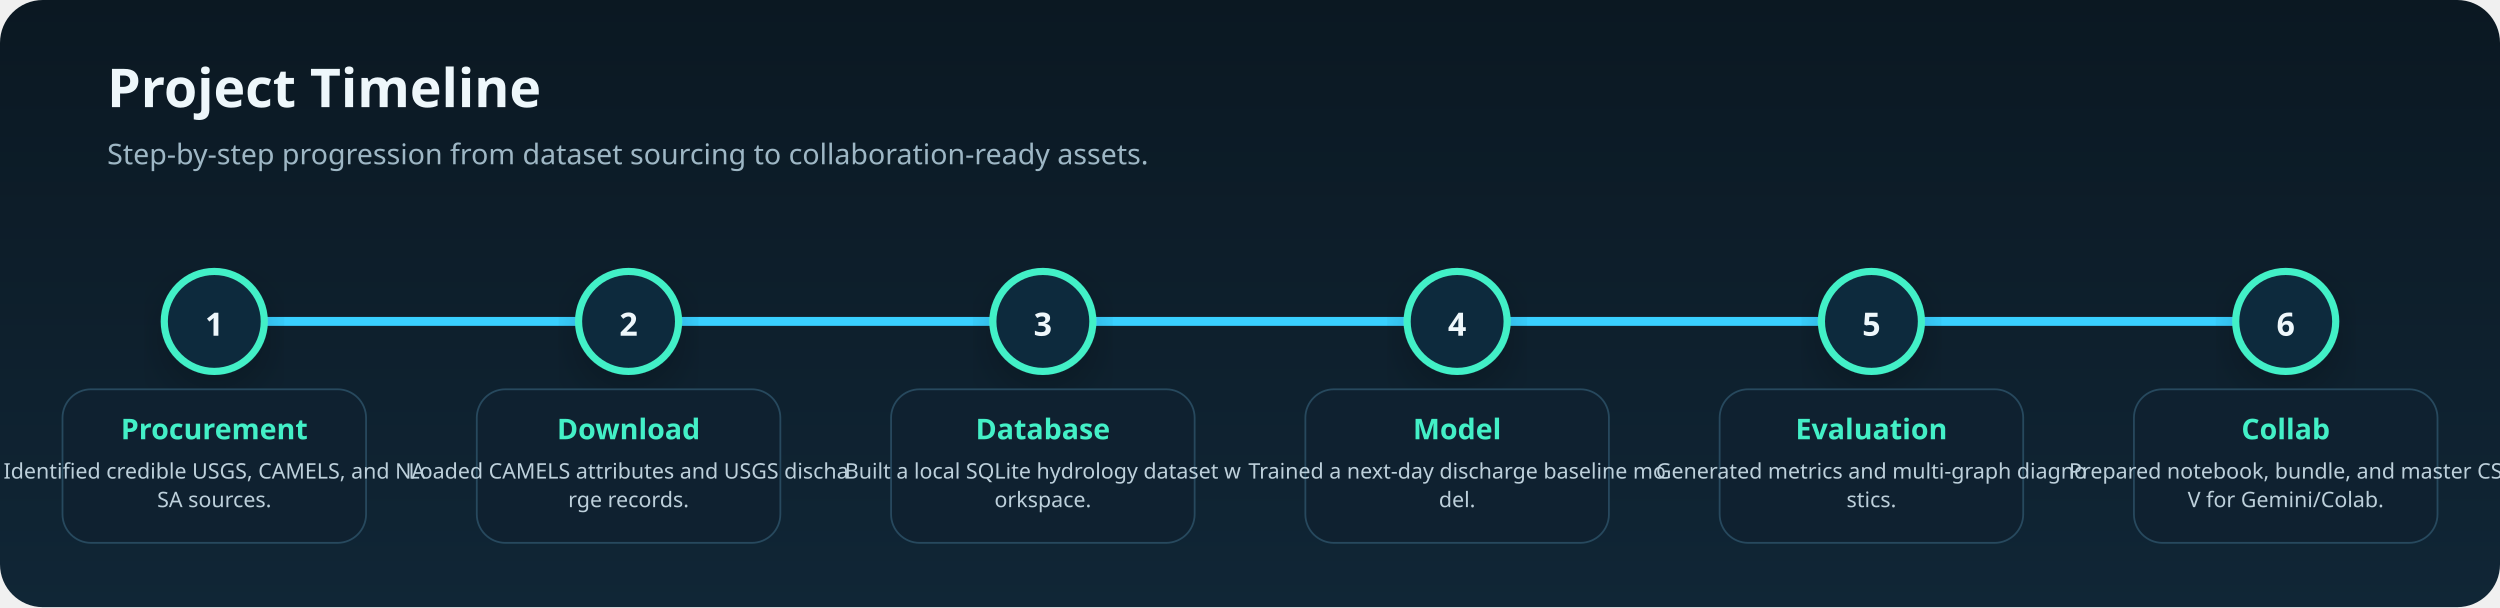
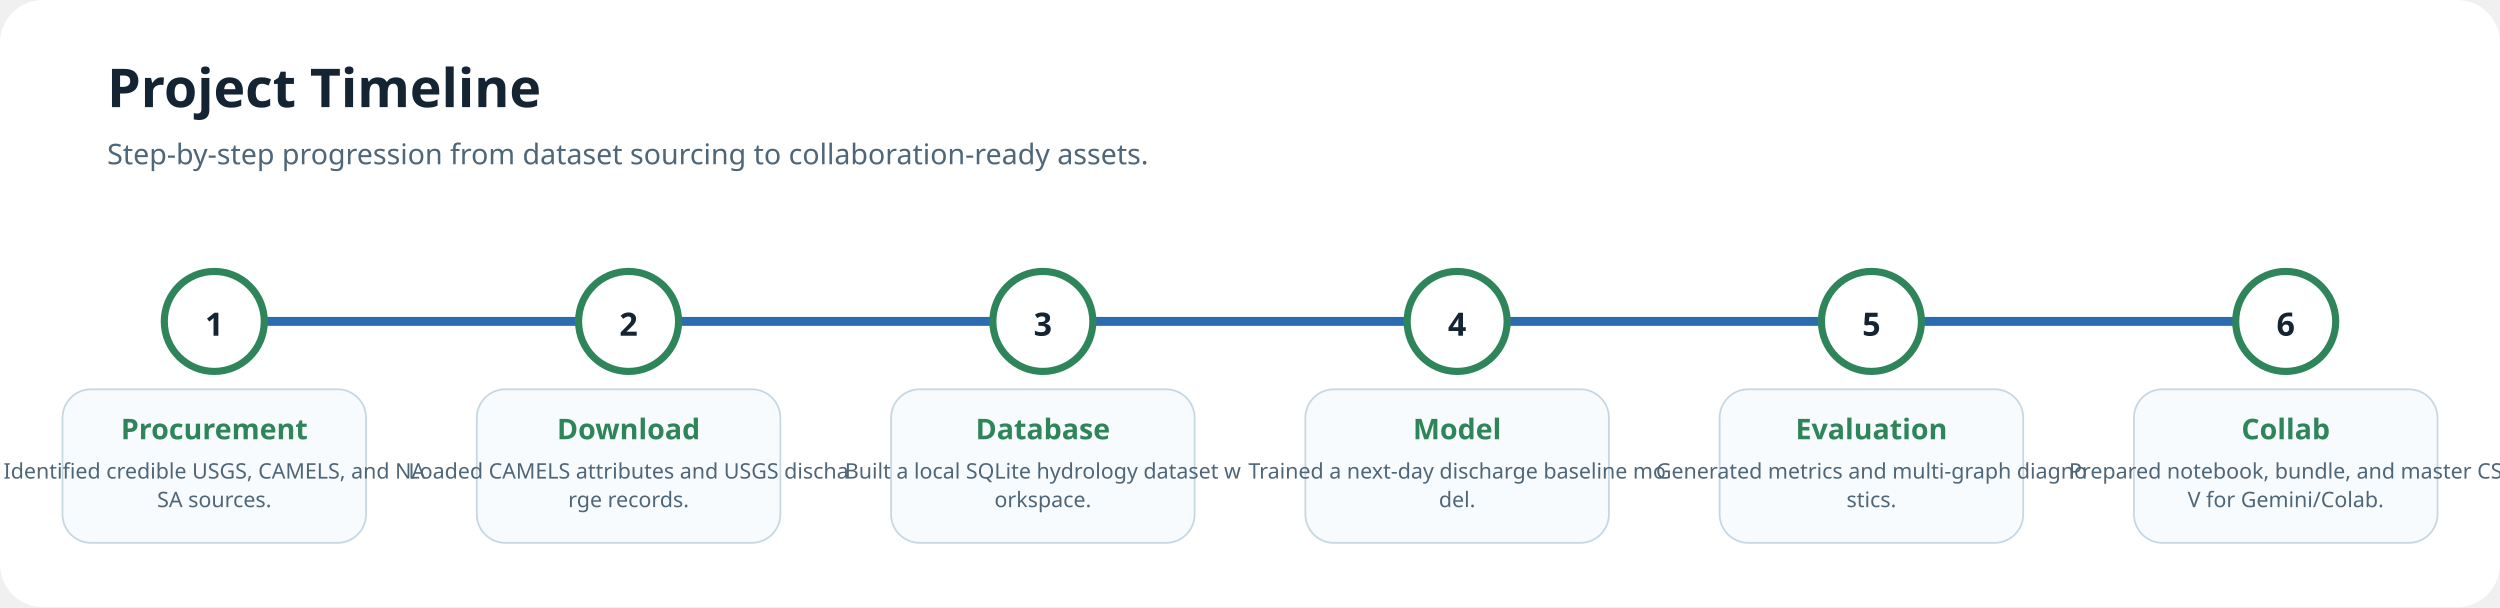
<svg xmlns="http://www.w3.org/2000/svg" width="1400" height="340" viewBox="0 0 1400 340">
-   <defs>
-     <linearGradient id="bg" x1="0" x2="0" y1="0" y2="1">
-       <stop offset="0%" stop-color="#0b1822" />
-       <stop offset="100%" stop-color="#102636" />
-     </linearGradient>
-     <filter id="shadow" x="-20%" y="-20%" width="140%" height="140%">
-       <feDropShadow dx="0" dy="10" stdDeviation="12" flood-color="#000000" flood-opacity="0.22" />
-     </filter>
-   </defs>
-   <rect width="1400" height="340" rx="24" fill="url(#bg)" />
-   <text x="60" y="60" fill="#eef7fb" font-size="30" font-family="Segoe UI" font-weight="700">Project Timeline</text>
-   <text x="60" y="92" fill="#9eb7c5" font-size="16" font-family="Segoe UI">Step-by-step progression from dataset sourcing to collaboration-ready assets.</text>
-   <line x1="120.0" y1="180" x2="1280.0" y2="180" stroke="#39d0ff" stroke-width="5" stroke-linecap="round" />
-   <circle cx="120.0" cy="180" r="28" fill="#102b3d" stroke="#43f0c7" stroke-width="4" filter="url(#shadow)" />
-   <text x="120.0" y="188" text-anchor="middle" fill="#eef7fb" font-size="18" font-family="Segoe UI" font-weight="700">1</text>
-   <rect x="35.0" y="218" width="170" height="86" rx="16" fill="#0f2130" stroke="#27495e" />
-   <text x="120.0" y="246" text-anchor="middle" fill="#43f0c7" font-size="16" font-family="Segoe UI" font-weight="700">Procurement</text>
-   <text x="120.0" y="268" text-anchor="middle" fill="#bdd0db" font-size="12" font-family="Segoe UI">Identified credible USGS, CAMELS, and NA</text>
-   <text x="120.0" y="284" text-anchor="middle" fill="#bdd0db" font-size="12" font-family="Segoe UI">SA sources.</text>
-   <circle cx="352.0" cy="180" r="28" fill="#102b3d" stroke="#43f0c7" stroke-width="4" filter="url(#shadow)" />
-   <text x="352.0" y="188" text-anchor="middle" fill="#eef7fb" font-size="18" font-family="Segoe UI" font-weight="700">2</text>
-   <rect x="267.0" y="218" width="170" height="86" rx="16" fill="#0f2130" stroke="#27495e" />
-   <text x="352.0" y="246" text-anchor="middle" fill="#43f0c7" font-size="16" font-family="Segoe UI" font-weight="700">Download</text>
-   <text x="352.0" y="268" text-anchor="middle" fill="#bdd0db" font-size="12" font-family="Segoe UI">Loaded CAMELS attributes and USGS discha</text>
-   <text x="352.0" y="284" text-anchor="middle" fill="#bdd0db" font-size="12" font-family="Segoe UI">rge records.</text>
-   <circle cx="584.0" cy="180" r="28" fill="#102b3d" stroke="#43f0c7" stroke-width="4" filter="url(#shadow)" />
-   <text x="584.0" y="188" text-anchor="middle" fill="#eef7fb" font-size="18" font-family="Segoe UI" font-weight="700">3</text>
-   <rect x="499.0" y="218" width="170" height="86" rx="16" fill="#0f2130" stroke="#27495e" />
-   <text x="584.0" y="246" text-anchor="middle" fill="#43f0c7" font-size="16" font-family="Segoe UI" font-weight="700">Database</text>
-   <text x="584.0" y="268" text-anchor="middle" fill="#bdd0db" font-size="12" font-family="Segoe UI">Built a local SQLite hydrology dataset w</text>
-   <text x="584.0" y="284" text-anchor="middle" fill="#bdd0db" font-size="12" font-family="Segoe UI">orkspace.</text>
-   <circle cx="816.0" cy="180" r="28" fill="#102b3d" stroke="#43f0c7" stroke-width="4" filter="url(#shadow)" />
-   <text x="816.0" y="188" text-anchor="middle" fill="#eef7fb" font-size="18" font-family="Segoe UI" font-weight="700">4</text>
-   <rect x="731.0" y="218" width="170" height="86" rx="16" fill="#0f2130" stroke="#27495e" />
-   <text x="816.0" y="246" text-anchor="middle" fill="#43f0c7" font-size="16" font-family="Segoe UI" font-weight="700">Model</text>
-   <text x="816.0" y="268" text-anchor="middle" fill="#bdd0db" font-size="12" font-family="Segoe UI">Trained a next-day discharge baseline mo</text>
-   <text x="816.0" y="284" text-anchor="middle" fill="#bdd0db" font-size="12" font-family="Segoe UI">del.</text>
-   <circle cx="1048.0" cy="180" r="28" fill="#102b3d" stroke="#43f0c7" stroke-width="4" filter="url(#shadow)" />
-   <text x="1048.0" y="188" text-anchor="middle" fill="#eef7fb" font-size="18" font-family="Segoe UI" font-weight="700">5</text>
-   <rect x="963.0" y="218" width="170" height="86" rx="16" fill="#0f2130" stroke="#27495e" />
-   <text x="1048.0" y="246" text-anchor="middle" fill="#43f0c7" font-size="16" font-family="Segoe UI" font-weight="700">Evaluation</text>
-   <text x="1048.0" y="268" text-anchor="middle" fill="#bdd0db" font-size="12" font-family="Segoe UI">Generated metrics and multi-graph diagno</text>
-   <text x="1048.0" y="284" text-anchor="middle" fill="#bdd0db" font-size="12" font-family="Segoe UI">stics.</text>
-   <circle cx="1280.0" cy="180" r="28" fill="#102b3d" stroke="#43f0c7" stroke-width="4" filter="url(#shadow)" />
-   <text x="1280.0" y="188" text-anchor="middle" fill="#eef7fb" font-size="18" font-family="Segoe UI" font-weight="700">6</text>
-   <rect x="1195.0" y="218" width="170" height="86" rx="16" fill="#0f2130" stroke="#27495e" />
-   <text x="1280.0" y="246" text-anchor="middle" fill="#43f0c7" font-size="16" font-family="Segoe UI" font-weight="700">Collab</text>
-   <text x="1280.0" y="268" text-anchor="middle" fill="#bdd0db" font-size="12" font-family="Segoe UI">Prepared notebook, bundle, and master CS</text>
-   <text x="1280.0" y="284" text-anchor="middle" fill="#bdd0db" font-size="12" font-family="Segoe UI">V for Gemini/Colab.</text>
+   <defs />
+   <rect width="1400" height="340" rx="24" fill="#ffffff" />
+   <text x="60" y="60" fill="#142433" font-size="30" font-family="Segoe UI" font-weight="700">Project Timeline</text>
+   <text x="60" y="92" fill="#4e6678" font-size="16" font-family="Segoe UI">Step-by-step progression from dataset sourcing to collaboration-ready assets.</text>
+   <line x1="120.0" y1="180" x2="1280.0" y2="180" stroke="#2b6cb0" stroke-width="5" stroke-linecap="round" />
+   <circle cx="120.0" cy="180" r="28" fill="#ffffff" stroke="#2f855a" stroke-width="4" />
+   <text x="120.0" y="188" text-anchor="middle" fill="#142433" font-size="18" font-family="Segoe UI" font-weight="700">1</text>
+   <rect x="35.0" y="218" width="170" height="86" rx="16" fill="#f8fbfd" stroke="#c7d7e2" />
+   <text x="120.0" y="246" text-anchor="middle" fill="#2f855a" font-size="16" font-family="Segoe UI" font-weight="700">Procurement</text>
+   <text x="120.0" y="268" text-anchor="middle" fill="#4e6678" font-size="12" font-family="Segoe UI">Identified credible USGS, CAMELS, and NA</text>
+   <text x="120.0" y="284" text-anchor="middle" fill="#4e6678" font-size="12" font-family="Segoe UI">SA sources.</text>
+   <circle cx="352.0" cy="180" r="28" fill="#ffffff" stroke="#2f855a" stroke-width="4" />
+   <text x="352.0" y="188" text-anchor="middle" fill="#142433" font-size="18" font-family="Segoe UI" font-weight="700">2</text>
+   <rect x="267.0" y="218" width="170" height="86" rx="16" fill="#f8fbfd" stroke="#c7d7e2" />
+   <text x="352.0" y="246" text-anchor="middle" fill="#2f855a" font-size="16" font-family="Segoe UI" font-weight="700">Download</text>
+   <text x="352.0" y="268" text-anchor="middle" fill="#4e6678" font-size="12" font-family="Segoe UI">Loaded CAMELS attributes and USGS discha</text>
+   <text x="352.0" y="284" text-anchor="middle" fill="#4e6678" font-size="12" font-family="Segoe UI">rge records.</text>
+   <circle cx="584.0" cy="180" r="28" fill="#ffffff" stroke="#2f855a" stroke-width="4" />
+   <text x="584.0" y="188" text-anchor="middle" fill="#142433" font-size="18" font-family="Segoe UI" font-weight="700">3</text>
+   <rect x="499.0" y="218" width="170" height="86" rx="16" fill="#f8fbfd" stroke="#c7d7e2" />
+   <text x="584.0" y="246" text-anchor="middle" fill="#2f855a" font-size="16" font-family="Segoe UI" font-weight="700">Database</text>
+   <text x="584.0" y="268" text-anchor="middle" fill="#4e6678" font-size="12" font-family="Segoe UI">Built a local SQLite hydrology dataset w</text>
+   <text x="584.0" y="284" text-anchor="middle" fill="#4e6678" font-size="12" font-family="Segoe UI">orkspace.</text>
+   <circle cx="816.0" cy="180" r="28" fill="#ffffff" stroke="#2f855a" stroke-width="4" />
+   <text x="816.0" y="188" text-anchor="middle" fill="#142433" font-size="18" font-family="Segoe UI" font-weight="700">4</text>
+   <rect x="731.0" y="218" width="170" height="86" rx="16" fill="#f8fbfd" stroke="#c7d7e2" />
+   <text x="816.0" y="246" text-anchor="middle" fill="#2f855a" font-size="16" font-family="Segoe UI" font-weight="700">Model</text>
+   <text x="816.0" y="268" text-anchor="middle" fill="#4e6678" font-size="12" font-family="Segoe UI">Trained a next-day discharge baseline mo</text>
+   <text x="816.0" y="284" text-anchor="middle" fill="#4e6678" font-size="12" font-family="Segoe UI">del.</text>
+   <circle cx="1048.0" cy="180" r="28" fill="#ffffff" stroke="#2f855a" stroke-width="4" />
+   <text x="1048.0" y="188" text-anchor="middle" fill="#142433" font-size="18" font-family="Segoe UI" font-weight="700">5</text>
+   <rect x="963.0" y="218" width="170" height="86" rx="16" fill="#f8fbfd" stroke="#c7d7e2" />
+   <text x="1048.0" y="246" text-anchor="middle" fill="#2f855a" font-size="16" font-family="Segoe UI" font-weight="700">Evaluation</text>
+   <text x="1048.0" y="268" text-anchor="middle" fill="#4e6678" font-size="12" font-family="Segoe UI">Generated metrics and multi-graph diagno</text>
+   <text x="1048.0" y="284" text-anchor="middle" fill="#4e6678" font-size="12" font-family="Segoe UI">stics.</text>
+   <circle cx="1280.0" cy="180" r="28" fill="#ffffff" stroke="#2f855a" stroke-width="4" />
+   <text x="1280.0" y="188" text-anchor="middle" fill="#142433" font-size="18" font-family="Segoe UI" font-weight="700">6</text>
+   <rect x="1195.0" y="218" width="170" height="86" rx="16" fill="#f8fbfd" stroke="#c7d7e2" />
+   <text x="1280.0" y="246" text-anchor="middle" fill="#2f855a" font-size="16" font-family="Segoe UI" font-weight="700">Collab</text>
+   <text x="1280.0" y="268" text-anchor="middle" fill="#4e6678" font-size="12" font-family="Segoe UI">Prepared notebook, bundle, and master CS</text>
+   <text x="1280.0" y="284" text-anchor="middle" fill="#4e6678" font-size="12" font-family="Segoe UI">V for Gemini/Colab.</text>
</svg>
